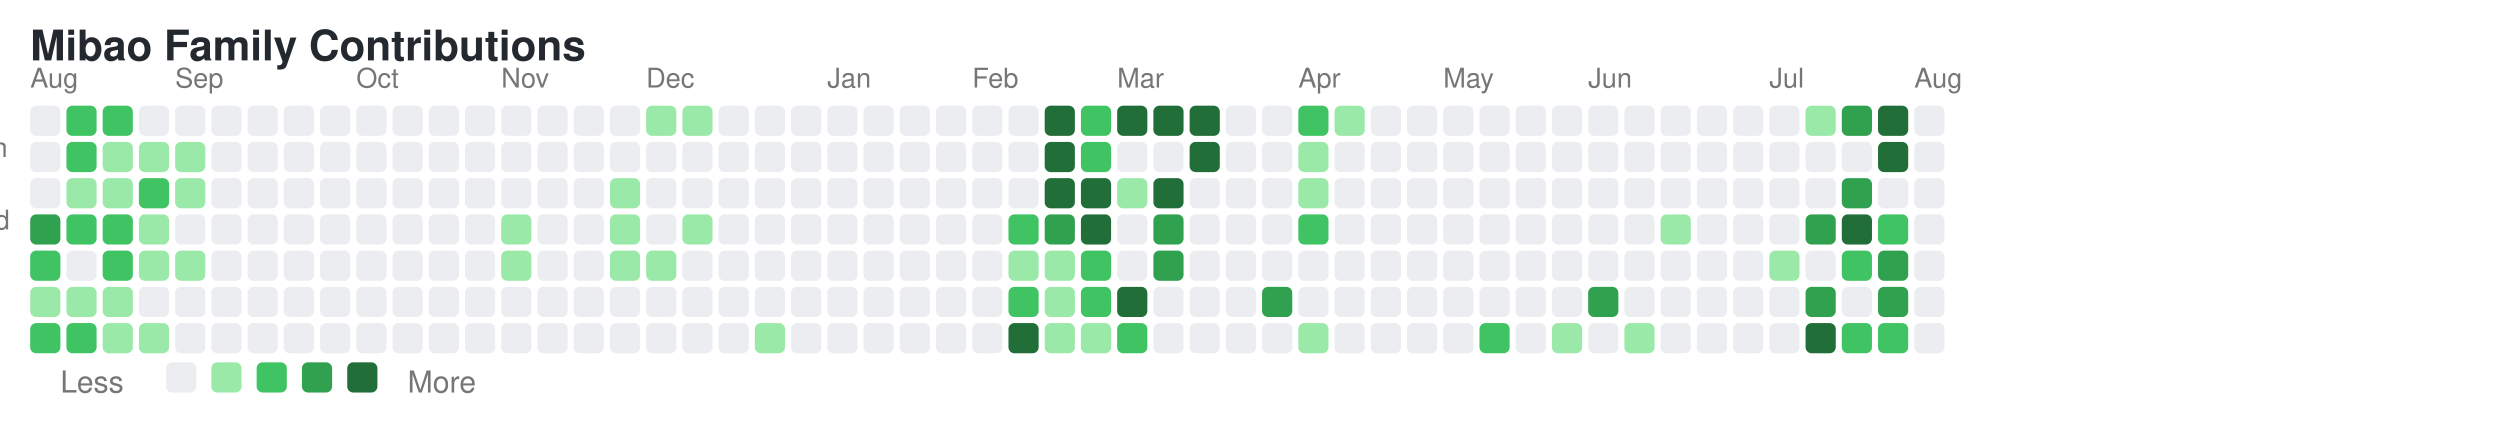
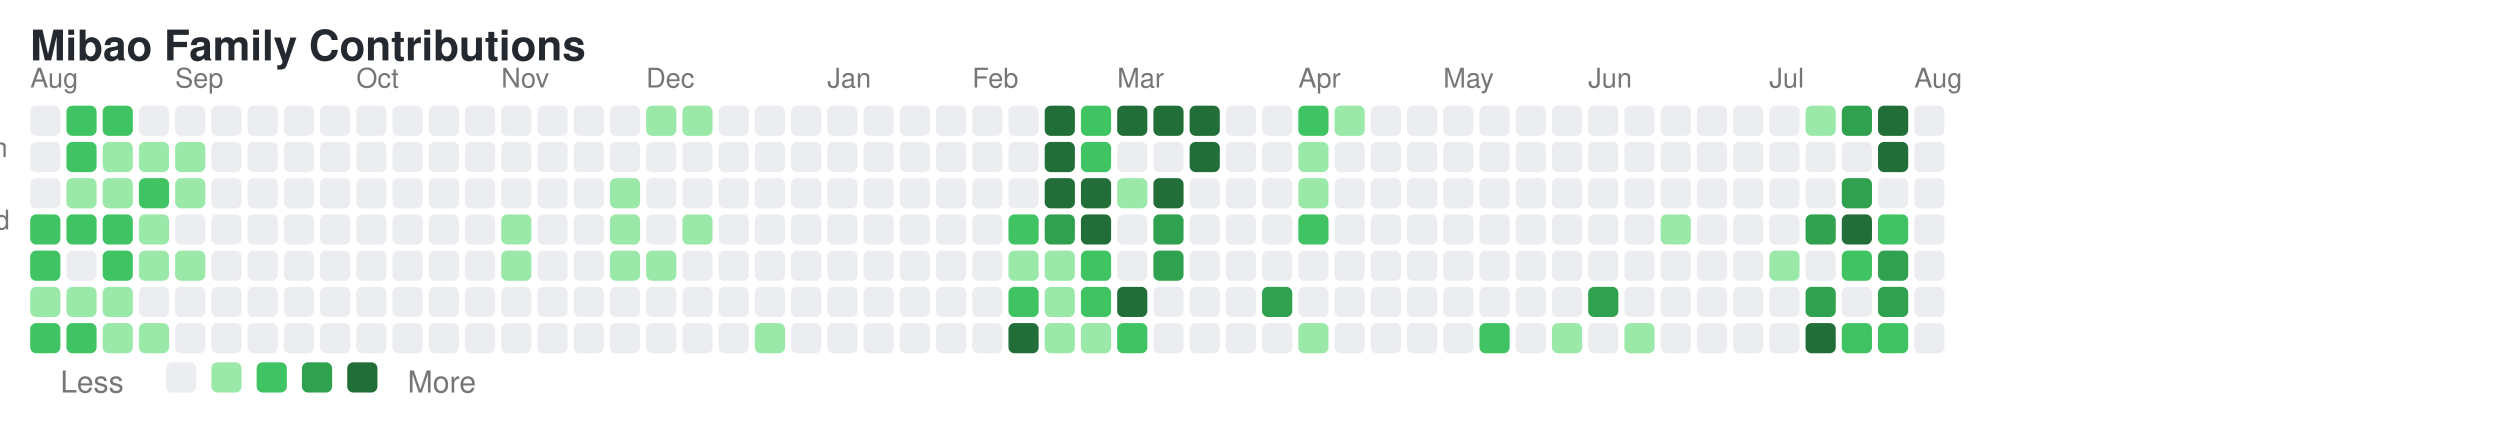
<svg xmlns="http://www.w3.org/2000/svg" width="828" height="140">
  <text x="10" y="20" font-family="-apple-system, BlinkMacSystemFont, Segoe UI, Helvetica, Arial, sans-serif" font-size="14" font-weight="600" fill="#24292f">Mibao Family Contributions</text>
  <g transform="translate(10, 35)">
    <text x="0" y="-6" font-family="-apple-system, BlinkMacSystemFont, Segoe UI, Helvetica, Arial, sans-serif" font-size="9" fill="#767676">Aug</text>
    <text x="48" y="-6" font-family="-apple-system, BlinkMacSystemFont, Segoe UI, Helvetica, Arial, sans-serif" font-size="9" fill="#767676">Sep</text>
    <text x="108" y="-6" font-family="-apple-system, BlinkMacSystemFont, Segoe UI, Helvetica, Arial, sans-serif" font-size="9" fill="#767676">Oct</text>
    <text x="156" y="-6" font-family="-apple-system, BlinkMacSystemFont, Segoe UI, Helvetica, Arial, sans-serif" font-size="9" fill="#767676">Nov</text>
    <text x="204" y="-6" font-family="-apple-system, BlinkMacSystemFont, Segoe UI, Helvetica, Arial, sans-serif" font-size="9" fill="#767676">Dec</text>
    <text x="264" y="-6" font-family="-apple-system, BlinkMacSystemFont, Segoe UI, Helvetica, Arial, sans-serif" font-size="9" fill="#767676">Jan</text>
    <text x="312" y="-6" font-family="-apple-system, BlinkMacSystemFont, Segoe UI, Helvetica, Arial, sans-serif" font-size="9" fill="#767676">Feb</text>
    <text x="360" y="-6" font-family="-apple-system, BlinkMacSystemFont, Segoe UI, Helvetica, Arial, sans-serif" font-size="9" fill="#767676">Mar</text>
    <text x="420" y="-6" font-family="-apple-system, BlinkMacSystemFont, Segoe UI, Helvetica, Arial, sans-serif" font-size="9" fill="#767676">Apr</text>
    <text x="468" y="-6" font-family="-apple-system, BlinkMacSystemFont, Segoe UI, Helvetica, Arial, sans-serif" font-size="9" fill="#767676">May</text>
    <text x="516" y="-6" font-family="-apple-system, BlinkMacSystemFont, Segoe UI, Helvetica, Arial, sans-serif" font-size="9" fill="#767676">Jun</text>
    <text x="576" y="-6" font-family="-apple-system, BlinkMacSystemFont, Segoe UI, Helvetica, Arial, sans-serif" font-size="9" fill="#767676">Jul</text>
    <text x="624" y="-6" font-family="-apple-system, BlinkMacSystemFont, Segoe UI, Helvetica, Arial, sans-serif" font-size="9" fill="#767676">Aug</text>
    <text x="-25" y="17.0" font-family="-apple-system, BlinkMacSystemFont, Segoe UI, Helvetica, Arial, sans-serif" font-size="9" fill="#767676">Mon</text>
    <text x="-25" y="41.0" font-family="-apple-system, BlinkMacSystemFont, Segoe UI, Helvetica, Arial, sans-serif" font-size="9" fill="#767676">Wed</text>
    <text x="-25" y="65.0" font-family="-apple-system, BlinkMacSystemFont, Segoe UI, Helvetica, Arial, sans-serif" font-size="9" fill="#767676">Fri</text>
    <rect x="0" y="0" width="10" height="10" fill="#ebedf0" rx="2" />
    <rect x="0" y="12" width="10" height="10" fill="#ebedf0" rx="2" />
    <rect x="0" y="24" width="10" height="10" fill="#ebedf0" rx="2" />
-     <rect x="0" y="36" width="10" height="10" fill="#30a14e" rx="2" />
+     <rect x="0" y="36" width="10" height="10" fill="#40c463" rx="2" />
    <rect x="0" y="48" width="10" height="10" fill="#40c463" rx="2" />
    <rect x="0" y="60" width="10" height="10" fill="#9be9a8" rx="2" />
    <rect x="0" y="72" width="10" height="10" fill="#40c463" rx="2" />
    <rect x="12" y="0" width="10" height="10" fill="#40c463" rx="2" />
    <rect x="12" y="12" width="10" height="10" fill="#40c463" rx="2" />
    <rect x="12" y="24" width="10" height="10" fill="#9be9a8" rx="2" />
    <rect x="12" y="36" width="10" height="10" fill="#40c463" rx="2" />
    <rect x="12" y="48" width="10" height="10" fill="#ebedf0" rx="2" />
    <rect x="12" y="60" width="10" height="10" fill="#9be9a8" rx="2" />
    <rect x="12" y="72" width="10" height="10" fill="#40c463" rx="2" />
    <rect x="24" y="0" width="10" height="10" fill="#40c463" rx="2" />
    <rect x="24" y="12" width="10" height="10" fill="#9be9a8" rx="2" />
    <rect x="24" y="24" width="10" height="10" fill="#9be9a8" rx="2" />
    <rect x="24" y="36" width="10" height="10" fill="#40c463" rx="2" />
    <rect x="24" y="48" width="10" height="10" fill="#40c463" rx="2" />
    <rect x="24" y="60" width="10" height="10" fill="#9be9a8" rx="2" />
    <rect x="24" y="72" width="10" height="10" fill="#9be9a8" rx="2" />
    <rect x="36" y="0" width="10" height="10" fill="#ebedf0" rx="2" />
    <rect x="36" y="12" width="10" height="10" fill="#9be9a8" rx="2" />
    <rect x="36" y="24" width="10" height="10" fill="#40c463" rx="2" />
    <rect x="36" y="36" width="10" height="10" fill="#9be9a8" rx="2" />
    <rect x="36" y="48" width="10" height="10" fill="#9be9a8" rx="2" />
    <rect x="36" y="60" width="10" height="10" fill="#ebedf0" rx="2" />
    <rect x="36" y="72" width="10" height="10" fill="#9be9a8" rx="2" />
    <rect x="48" y="0" width="10" height="10" fill="#ebedf0" rx="2" />
    <rect x="48" y="12" width="10" height="10" fill="#9be9a8" rx="2" />
    <rect x="48" y="24" width="10" height="10" fill="#9be9a8" rx="2" />
    <rect x="48" y="36" width="10" height="10" fill="#ebedf0" rx="2" />
    <rect x="48" y="48" width="10" height="10" fill="#9be9a8" rx="2" />
    <rect x="48" y="60" width="10" height="10" fill="#ebedf0" rx="2" />
    <rect x="48" y="72" width="10" height="10" fill="#ebedf0" rx="2" />
    <rect x="60" y="0" width="10" height="10" fill="#ebedf0" rx="2" />
    <rect x="60" y="12" width="10" height="10" fill="#ebedf0" rx="2" />
    <rect x="60" y="24" width="10" height="10" fill="#ebedf0" rx="2" />
    <rect x="60" y="36" width="10" height="10" fill="#ebedf0" rx="2" />
    <rect x="60" y="48" width="10" height="10" fill="#ebedf0" rx="2" />
    <rect x="60" y="60" width="10" height="10" fill="#ebedf0" rx="2" />
    <rect x="60" y="72" width="10" height="10" fill="#ebedf0" rx="2" />
    <rect x="72" y="0" width="10" height="10" fill="#ebedf0" rx="2" />
    <rect x="72" y="12" width="10" height="10" fill="#ebedf0" rx="2" />
    <rect x="72" y="24" width="10" height="10" fill="#ebedf0" rx="2" />
    <rect x="72" y="36" width="10" height="10" fill="#ebedf0" rx="2" />
    <rect x="72" y="48" width="10" height="10" fill="#ebedf0" rx="2" />
    <rect x="72" y="60" width="10" height="10" fill="#ebedf0" rx="2" />
    <rect x="72" y="72" width="10" height="10" fill="#ebedf0" rx="2" />
    <rect x="84" y="0" width="10" height="10" fill="#ebedf0" rx="2" />
    <rect x="84" y="12" width="10" height="10" fill="#ebedf0" rx="2" />
    <rect x="84" y="24" width="10" height="10" fill="#ebedf0" rx="2" />
    <rect x="84" y="36" width="10" height="10" fill="#ebedf0" rx="2" />
    <rect x="84" y="48" width="10" height="10" fill="#ebedf0" rx="2" />
    <rect x="84" y="60" width="10" height="10" fill="#ebedf0" rx="2" />
    <rect x="84" y="72" width="10" height="10" fill="#ebedf0" rx="2" />
    <rect x="96" y="0" width="10" height="10" fill="#ebedf0" rx="2" />
    <rect x="96" y="12" width="10" height="10" fill="#ebedf0" rx="2" />
    <rect x="96" y="24" width="10" height="10" fill="#ebedf0" rx="2" />
    <rect x="96" y="36" width="10" height="10" fill="#ebedf0" rx="2" />
    <rect x="96" y="48" width="10" height="10" fill="#ebedf0" rx="2" />
    <rect x="96" y="60" width="10" height="10" fill="#ebedf0" rx="2" />
    <rect x="96" y="72" width="10" height="10" fill="#ebedf0" rx="2" />
    <rect x="108" y="0" width="10" height="10" fill="#ebedf0" rx="2" />
    <rect x="108" y="12" width="10" height="10" fill="#ebedf0" rx="2" />
    <rect x="108" y="24" width="10" height="10" fill="#ebedf0" rx="2" />
    <rect x="108" y="36" width="10" height="10" fill="#ebedf0" rx="2" />
    <rect x="108" y="48" width="10" height="10" fill="#ebedf0" rx="2" />
    <rect x="108" y="60" width="10" height="10" fill="#ebedf0" rx="2" />
    <rect x="108" y="72" width="10" height="10" fill="#ebedf0" rx="2" />
    <rect x="120" y="0" width="10" height="10" fill="#ebedf0" rx="2" />
    <rect x="120" y="12" width="10" height="10" fill="#ebedf0" rx="2" />
    <rect x="120" y="24" width="10" height="10" fill="#ebedf0" rx="2" />
    <rect x="120" y="36" width="10" height="10" fill="#ebedf0" rx="2" />
    <rect x="120" y="48" width="10" height="10" fill="#ebedf0" rx="2" />
    <rect x="120" y="60" width="10" height="10" fill="#ebedf0" rx="2" />
    <rect x="120" y="72" width="10" height="10" fill="#ebedf0" rx="2" />
    <rect x="132" y="0" width="10" height="10" fill="#ebedf0" rx="2" />
    <rect x="132" y="12" width="10" height="10" fill="#ebedf0" rx="2" />
    <rect x="132" y="24" width="10" height="10" fill="#ebedf0" rx="2" />
    <rect x="132" y="36" width="10" height="10" fill="#ebedf0" rx="2" />
    <rect x="132" y="48" width="10" height="10" fill="#ebedf0" rx="2" />
    <rect x="132" y="60" width="10" height="10" fill="#ebedf0" rx="2" />
    <rect x="132" y="72" width="10" height="10" fill="#ebedf0" rx="2" />
    <rect x="144" y="0" width="10" height="10" fill="#ebedf0" rx="2" />
    <rect x="144" y="12" width="10" height="10" fill="#ebedf0" rx="2" />
    <rect x="144" y="24" width="10" height="10" fill="#ebedf0" rx="2" />
    <rect x="144" y="36" width="10" height="10" fill="#ebedf0" rx="2" />
    <rect x="144" y="48" width="10" height="10" fill="#ebedf0" rx="2" />
    <rect x="144" y="60" width="10" height="10" fill="#ebedf0" rx="2" />
    <rect x="144" y="72" width="10" height="10" fill="#ebedf0" rx="2" />
    <rect x="156" y="0" width="10" height="10" fill="#ebedf0" rx="2" />
    <rect x="156" y="12" width="10" height="10" fill="#ebedf0" rx="2" />
    <rect x="156" y="24" width="10" height="10" fill="#ebedf0" rx="2" />
    <rect x="156" y="36" width="10" height="10" fill="#9be9a8" rx="2" />
    <rect x="156" y="48" width="10" height="10" fill="#9be9a8" rx="2" />
    <rect x="156" y="60" width="10" height="10" fill="#ebedf0" rx="2" />
    <rect x="156" y="72" width="10" height="10" fill="#ebedf0" rx="2" />
    <rect x="168" y="0" width="10" height="10" fill="#ebedf0" rx="2" />
    <rect x="168" y="12" width="10" height="10" fill="#ebedf0" rx="2" />
    <rect x="168" y="24" width="10" height="10" fill="#ebedf0" rx="2" />
    <rect x="168" y="36" width="10" height="10" fill="#ebedf0" rx="2" />
    <rect x="168" y="48" width="10" height="10" fill="#ebedf0" rx="2" />
    <rect x="168" y="60" width="10" height="10" fill="#ebedf0" rx="2" />
    <rect x="168" y="72" width="10" height="10" fill="#ebedf0" rx="2" />
    <rect x="180" y="0" width="10" height="10" fill="#ebedf0" rx="2" />
    <rect x="180" y="12" width="10" height="10" fill="#ebedf0" rx="2" />
    <rect x="180" y="24" width="10" height="10" fill="#ebedf0" rx="2" />
    <rect x="180" y="36" width="10" height="10" fill="#ebedf0" rx="2" />
    <rect x="180" y="48" width="10" height="10" fill="#ebedf0" rx="2" />
    <rect x="180" y="60" width="10" height="10" fill="#ebedf0" rx="2" />
    <rect x="180" y="72" width="10" height="10" fill="#ebedf0" rx="2" />
    <rect x="192" y="0" width="10" height="10" fill="#ebedf0" rx="2" />
    <rect x="192" y="12" width="10" height="10" fill="#ebedf0" rx="2" />
    <rect x="192" y="24" width="10" height="10" fill="#9be9a8" rx="2" />
    <rect x="192" y="36" width="10" height="10" fill="#9be9a8" rx="2" />
    <rect x="192" y="48" width="10" height="10" fill="#9be9a8" rx="2" />
    <rect x="192" y="60" width="10" height="10" fill="#ebedf0" rx="2" />
    <rect x="192" y="72" width="10" height="10" fill="#ebedf0" rx="2" />
    <rect x="204" y="0" width="10" height="10" fill="#9be9a8" rx="2" />
    <rect x="204" y="12" width="10" height="10" fill="#ebedf0" rx="2" />
    <rect x="204" y="24" width="10" height="10" fill="#ebedf0" rx="2" />
    <rect x="204" y="36" width="10" height="10" fill="#ebedf0" rx="2" />
    <rect x="204" y="48" width="10" height="10" fill="#9be9a8" rx="2" />
    <rect x="204" y="60" width="10" height="10" fill="#ebedf0" rx="2" />
    <rect x="204" y="72" width="10" height="10" fill="#ebedf0" rx="2" />
    <rect x="216" y="0" width="10" height="10" fill="#9be9a8" rx="2" />
    <rect x="216" y="12" width="10" height="10" fill="#ebedf0" rx="2" />
    <rect x="216" y="24" width="10" height="10" fill="#ebedf0" rx="2" />
    <rect x="216" y="36" width="10" height="10" fill="#9be9a8" rx="2" />
    <rect x="216" y="48" width="10" height="10" fill="#ebedf0" rx="2" />
    <rect x="216" y="60" width="10" height="10" fill="#ebedf0" rx="2" />
    <rect x="216" y="72" width="10" height="10" fill="#ebedf0" rx="2" />
    <rect x="228" y="0" width="10" height="10" fill="#ebedf0" rx="2" />
    <rect x="228" y="12" width="10" height="10" fill="#ebedf0" rx="2" />
    <rect x="228" y="24" width="10" height="10" fill="#ebedf0" rx="2" />
    <rect x="228" y="36" width="10" height="10" fill="#ebedf0" rx="2" />
    <rect x="228" y="48" width="10" height="10" fill="#ebedf0" rx="2" />
    <rect x="228" y="60" width="10" height="10" fill="#ebedf0" rx="2" />
    <rect x="228" y="72" width="10" height="10" fill="#ebedf0" rx="2" />
    <rect x="240" y="0" width="10" height="10" fill="#ebedf0" rx="2" />
    <rect x="240" y="12" width="10" height="10" fill="#ebedf0" rx="2" />
    <rect x="240" y="24" width="10" height="10" fill="#ebedf0" rx="2" />
    <rect x="240" y="36" width="10" height="10" fill="#ebedf0" rx="2" />
    <rect x="240" y="48" width="10" height="10" fill="#ebedf0" rx="2" />
    <rect x="240" y="60" width="10" height="10" fill="#ebedf0" rx="2" />
    <rect x="240" y="72" width="10" height="10" fill="#9be9a8" rx="2" />
    <rect x="252" y="0" width="10" height="10" fill="#ebedf0" rx="2" />
    <rect x="252" y="12" width="10" height="10" fill="#ebedf0" rx="2" />
    <rect x="252" y="24" width="10" height="10" fill="#ebedf0" rx="2" />
    <rect x="252" y="36" width="10" height="10" fill="#ebedf0" rx="2" />
    <rect x="252" y="48" width="10" height="10" fill="#ebedf0" rx="2" />
    <rect x="252" y="60" width="10" height="10" fill="#ebedf0" rx="2" />
    <rect x="252" y="72" width="10" height="10" fill="#ebedf0" rx="2" />
    <rect x="264" y="0" width="10" height="10" fill="#ebedf0" rx="2" />
    <rect x="264" y="12" width="10" height="10" fill="#ebedf0" rx="2" />
    <rect x="264" y="24" width="10" height="10" fill="#ebedf0" rx="2" />
    <rect x="264" y="36" width="10" height="10" fill="#ebedf0" rx="2" />
    <rect x="264" y="48" width="10" height="10" fill="#ebedf0" rx="2" />
    <rect x="264" y="60" width="10" height="10" fill="#ebedf0" rx="2" />
    <rect x="264" y="72" width="10" height="10" fill="#ebedf0" rx="2" />
    <rect x="276" y="0" width="10" height="10" fill="#ebedf0" rx="2" />
    <rect x="276" y="12" width="10" height="10" fill="#ebedf0" rx="2" />
    <rect x="276" y="24" width="10" height="10" fill="#ebedf0" rx="2" />
    <rect x="276" y="36" width="10" height="10" fill="#ebedf0" rx="2" />
    <rect x="276" y="48" width="10" height="10" fill="#ebedf0" rx="2" />
    <rect x="276" y="60" width="10" height="10" fill="#ebedf0" rx="2" />
    <rect x="276" y="72" width="10" height="10" fill="#ebedf0" rx="2" />
    <rect x="288" y="0" width="10" height="10" fill="#ebedf0" rx="2" />
    <rect x="288" y="12" width="10" height="10" fill="#ebedf0" rx="2" />
    <rect x="288" y="24" width="10" height="10" fill="#ebedf0" rx="2" />
    <rect x="288" y="36" width="10" height="10" fill="#ebedf0" rx="2" />
    <rect x="288" y="48" width="10" height="10" fill="#ebedf0" rx="2" />
    <rect x="288" y="60" width="10" height="10" fill="#ebedf0" rx="2" />
    <rect x="288" y="72" width="10" height="10" fill="#ebedf0" rx="2" />
    <rect x="300" y="0" width="10" height="10" fill="#ebedf0" rx="2" />
    <rect x="300" y="12" width="10" height="10" fill="#ebedf0" rx="2" />
    <rect x="300" y="24" width="10" height="10" fill="#ebedf0" rx="2" />
    <rect x="300" y="36" width="10" height="10" fill="#ebedf0" rx="2" />
    <rect x="300" y="48" width="10" height="10" fill="#ebedf0" rx="2" />
    <rect x="300" y="60" width="10" height="10" fill="#ebedf0" rx="2" />
    <rect x="300" y="72" width="10" height="10" fill="#ebedf0" rx="2" />
    <rect x="312" y="0" width="10" height="10" fill="#ebedf0" rx="2" />
    <rect x="312" y="12" width="10" height="10" fill="#ebedf0" rx="2" />
    <rect x="312" y="24" width="10" height="10" fill="#ebedf0" rx="2" />
    <rect x="312" y="36" width="10" height="10" fill="#ebedf0" rx="2" />
    <rect x="312" y="48" width="10" height="10" fill="#ebedf0" rx="2" />
    <rect x="312" y="60" width="10" height="10" fill="#ebedf0" rx="2" />
    <rect x="312" y="72" width="10" height="10" fill="#ebedf0" rx="2" />
    <rect x="324" y="0" width="10" height="10" fill="#ebedf0" rx="2" />
    <rect x="324" y="12" width="10" height="10" fill="#ebedf0" rx="2" />
    <rect x="324" y="24" width="10" height="10" fill="#ebedf0" rx="2" />
    <rect x="324" y="36" width="10" height="10" fill="#40c463" rx="2" />
    <rect x="324" y="48" width="10" height="10" fill="#9be9a8" rx="2" />
    <rect x="324" y="60" width="10" height="10" fill="#40c463" rx="2" />
    <rect x="324" y="72" width="10" height="10" fill="#216e39" rx="2" />
    <rect x="336" y="0" width="10" height="10" fill="#216e39" rx="2" />
    <rect x="336" y="12" width="10" height="10" fill="#216e39" rx="2" />
    <rect x="336" y="24" width="10" height="10" fill="#216e39" rx="2" />
    <rect x="336" y="36" width="10" height="10" fill="#30a14e" rx="2" />
    <rect x="336" y="48" width="10" height="10" fill="#9be9a8" rx="2" />
    <rect x="336" y="60" width="10" height="10" fill="#9be9a8" rx="2" />
    <rect x="336" y="72" width="10" height="10" fill="#9be9a8" rx="2" />
    <rect x="348" y="0" width="10" height="10" fill="#40c463" rx="2" />
    <rect x="348" y="12" width="10" height="10" fill="#40c463" rx="2" />
    <rect x="348" y="24" width="10" height="10" fill="#216e39" rx="2" />
    <rect x="348" y="36" width="10" height="10" fill="#216e39" rx="2" />
    <rect x="348" y="48" width="10" height="10" fill="#40c463" rx="2" />
    <rect x="348" y="60" width="10" height="10" fill="#40c463" rx="2" />
    <rect x="348" y="72" width="10" height="10" fill="#9be9a8" rx="2" />
    <rect x="360" y="0" width="10" height="10" fill="#216e39" rx="2" />
    <rect x="360" y="12" width="10" height="10" fill="#ebedf0" rx="2" />
    <rect x="360" y="24" width="10" height="10" fill="#9be9a8" rx="2" />
    <rect x="360" y="36" width="10" height="10" fill="#ebedf0" rx="2" />
    <rect x="360" y="48" width="10" height="10" fill="#ebedf0" rx="2" />
    <rect x="360" y="60" width="10" height="10" fill="#216e39" rx="2" />
    <rect x="360" y="72" width="10" height="10" fill="#40c463" rx="2" />
    <rect x="372" y="0" width="10" height="10" fill="#216e39" rx="2" />
    <rect x="372" y="12" width="10" height="10" fill="#ebedf0" rx="2" />
    <rect x="372" y="24" width="10" height="10" fill="#216e39" rx="2" />
    <rect x="372" y="36" width="10" height="10" fill="#30a14e" rx="2" />
    <rect x="372" y="48" width="10" height="10" fill="#30a14e" rx="2" />
    <rect x="372" y="60" width="10" height="10" fill="#ebedf0" rx="2" />
    <rect x="372" y="72" width="10" height="10" fill="#ebedf0" rx="2" />
    <rect x="384" y="0" width="10" height="10" fill="#216e39" rx="2" />
    <rect x="384" y="12" width="10" height="10" fill="#216e39" rx="2" />
    <rect x="384" y="24" width="10" height="10" fill="#ebedf0" rx="2" />
    <rect x="384" y="36" width="10" height="10" fill="#ebedf0" rx="2" />
    <rect x="384" y="48" width="10" height="10" fill="#ebedf0" rx="2" />
    <rect x="384" y="60" width="10" height="10" fill="#ebedf0" rx="2" />
    <rect x="384" y="72" width="10" height="10" fill="#ebedf0" rx="2" />
    <rect x="396" y="0" width="10" height="10" fill="#ebedf0" rx="2" />
    <rect x="396" y="12" width="10" height="10" fill="#ebedf0" rx="2" />
    <rect x="396" y="24" width="10" height="10" fill="#ebedf0" rx="2" />
    <rect x="396" y="36" width="10" height="10" fill="#ebedf0" rx="2" />
    <rect x="396" y="48" width="10" height="10" fill="#ebedf0" rx="2" />
    <rect x="396" y="60" width="10" height="10" fill="#ebedf0" rx="2" />
    <rect x="396" y="72" width="10" height="10" fill="#ebedf0" rx="2" />
    <rect x="408" y="0" width="10" height="10" fill="#ebedf0" rx="2" />
    <rect x="408" y="12" width="10" height="10" fill="#ebedf0" rx="2" />
    <rect x="408" y="24" width="10" height="10" fill="#ebedf0" rx="2" />
    <rect x="408" y="36" width="10" height="10" fill="#ebedf0" rx="2" />
    <rect x="408" y="48" width="10" height="10" fill="#ebedf0" rx="2" />
    <rect x="408" y="60" width="10" height="10" fill="#30a14e" rx="2" />
    <rect x="408" y="72" width="10" height="10" fill="#ebedf0" rx="2" />
    <rect x="420" y="0" width="10" height="10" fill="#40c463" rx="2" />
    <rect x="420" y="12" width="10" height="10" fill="#9be9a8" rx="2" />
    <rect x="420" y="24" width="10" height="10" fill="#9be9a8" rx="2" />
    <rect x="420" y="36" width="10" height="10" fill="#40c463" rx="2" />
    <rect x="420" y="48" width="10" height="10" fill="#ebedf0" rx="2" />
    <rect x="420" y="60" width="10" height="10" fill="#ebedf0" rx="2" />
    <rect x="420" y="72" width="10" height="10" fill="#9be9a8" rx="2" />
    <rect x="432" y="0" width="10" height="10" fill="#9be9a8" rx="2" />
    <rect x="432" y="12" width="10" height="10" fill="#ebedf0" rx="2" />
    <rect x="432" y="24" width="10" height="10" fill="#ebedf0" rx="2" />
    <rect x="432" y="36" width="10" height="10" fill="#ebedf0" rx="2" />
    <rect x="432" y="48" width="10" height="10" fill="#ebedf0" rx="2" />
    <rect x="432" y="60" width="10" height="10" fill="#ebedf0" rx="2" />
    <rect x="432" y="72" width="10" height="10" fill="#ebedf0" rx="2" />
    <rect x="444" y="0" width="10" height="10" fill="#ebedf0" rx="2" />
    <rect x="444" y="12" width="10" height="10" fill="#ebedf0" rx="2" />
    <rect x="444" y="24" width="10" height="10" fill="#ebedf0" rx="2" />
    <rect x="444" y="36" width="10" height="10" fill="#ebedf0" rx="2" />
    <rect x="444" y="48" width="10" height="10" fill="#ebedf0" rx="2" />
    <rect x="444" y="60" width="10" height="10" fill="#ebedf0" rx="2" />
    <rect x="444" y="72" width="10" height="10" fill="#ebedf0" rx="2" />
    <rect x="456" y="0" width="10" height="10" fill="#ebedf0" rx="2" />
    <rect x="456" y="12" width="10" height="10" fill="#ebedf0" rx="2" />
    <rect x="456" y="24" width="10" height="10" fill="#ebedf0" rx="2" />
    <rect x="456" y="36" width="10" height="10" fill="#ebedf0" rx="2" />
    <rect x="456" y="48" width="10" height="10" fill="#ebedf0" rx="2" />
    <rect x="456" y="60" width="10" height="10" fill="#ebedf0" rx="2" />
    <rect x="456" y="72" width="10" height="10" fill="#ebedf0" rx="2" />
    <rect x="468" y="0" width="10" height="10" fill="#ebedf0" rx="2" />
    <rect x="468" y="12" width="10" height="10" fill="#ebedf0" rx="2" />
    <rect x="468" y="24" width="10" height="10" fill="#ebedf0" rx="2" />
    <rect x="468" y="36" width="10" height="10" fill="#ebedf0" rx="2" />
    <rect x="468" y="48" width="10" height="10" fill="#ebedf0" rx="2" />
    <rect x="468" y="60" width="10" height="10" fill="#ebedf0" rx="2" />
    <rect x="468" y="72" width="10" height="10" fill="#ebedf0" rx="2" />
    <rect x="480" y="0" width="10" height="10" fill="#ebedf0" rx="2" />
    <rect x="480" y="12" width="10" height="10" fill="#ebedf0" rx="2" />
    <rect x="480" y="24" width="10" height="10" fill="#ebedf0" rx="2" />
    <rect x="480" y="36" width="10" height="10" fill="#ebedf0" rx="2" />
    <rect x="480" y="48" width="10" height="10" fill="#ebedf0" rx="2" />
    <rect x="480" y="60" width="10" height="10" fill="#ebedf0" rx="2" />
    <rect x="480" y="72" width="10" height="10" fill="#40c463" rx="2" />
    <rect x="492" y="0" width="10" height="10" fill="#ebedf0" rx="2" />
    <rect x="492" y="12" width="10" height="10" fill="#ebedf0" rx="2" />
    <rect x="492" y="24" width="10" height="10" fill="#ebedf0" rx="2" />
    <rect x="492" y="36" width="10" height="10" fill="#ebedf0" rx="2" />
    <rect x="492" y="48" width="10" height="10" fill="#ebedf0" rx="2" />
    <rect x="492" y="60" width="10" height="10" fill="#ebedf0" rx="2" />
    <rect x="492" y="72" width="10" height="10" fill="#ebedf0" rx="2" />
    <rect x="504" y="0" width="10" height="10" fill="#ebedf0" rx="2" />
    <rect x="504" y="12" width="10" height="10" fill="#ebedf0" rx="2" />
    <rect x="504" y="24" width="10" height="10" fill="#ebedf0" rx="2" />
    <rect x="504" y="36" width="10" height="10" fill="#ebedf0" rx="2" />
    <rect x="504" y="48" width="10" height="10" fill="#ebedf0" rx="2" />
    <rect x="504" y="60" width="10" height="10" fill="#ebedf0" rx="2" />
    <rect x="504" y="72" width="10" height="10" fill="#9be9a8" rx="2" />
    <rect x="516" y="0" width="10" height="10" fill="#ebedf0" rx="2" />
    <rect x="516" y="12" width="10" height="10" fill="#ebedf0" rx="2" />
    <rect x="516" y="24" width="10" height="10" fill="#ebedf0" rx="2" />
    <rect x="516" y="36" width="10" height="10" fill="#ebedf0" rx="2" />
    <rect x="516" y="48" width="10" height="10" fill="#ebedf0" rx="2" />
    <rect x="516" y="60" width="10" height="10" fill="#30a14e" rx="2" />
    <rect x="516" y="72" width="10" height="10" fill="#ebedf0" rx="2" />
    <rect x="528" y="0" width="10" height="10" fill="#ebedf0" rx="2" />
    <rect x="528" y="12" width="10" height="10" fill="#ebedf0" rx="2" />
    <rect x="528" y="24" width="10" height="10" fill="#ebedf0" rx="2" />
    <rect x="528" y="36" width="10" height="10" fill="#ebedf0" rx="2" />
    <rect x="528" y="48" width="10" height="10" fill="#ebedf0" rx="2" />
    <rect x="528" y="60" width="10" height="10" fill="#ebedf0" rx="2" />
    <rect x="528" y="72" width="10" height="10" fill="#9be9a8" rx="2" />
    <rect x="540" y="0" width="10" height="10" fill="#ebedf0" rx="2" />
    <rect x="540" y="12" width="10" height="10" fill="#ebedf0" rx="2" />
    <rect x="540" y="24" width="10" height="10" fill="#ebedf0" rx="2" />
    <rect x="540" y="36" width="10" height="10" fill="#9be9a8" rx="2" />
    <rect x="540" y="48" width="10" height="10" fill="#ebedf0" rx="2" />
    <rect x="540" y="60" width="10" height="10" fill="#ebedf0" rx="2" />
    <rect x="540" y="72" width="10" height="10" fill="#ebedf0" rx="2" />
    <rect x="552" y="0" width="10" height="10" fill="#ebedf0" rx="2" />
    <rect x="552" y="12" width="10" height="10" fill="#ebedf0" rx="2" />
    <rect x="552" y="24" width="10" height="10" fill="#ebedf0" rx="2" />
    <rect x="552" y="36" width="10" height="10" fill="#ebedf0" rx="2" />
    <rect x="552" y="48" width="10" height="10" fill="#ebedf0" rx="2" />
    <rect x="552" y="60" width="10" height="10" fill="#ebedf0" rx="2" />
    <rect x="552" y="72" width="10" height="10" fill="#ebedf0" rx="2" />
    <rect x="564" y="0" width="10" height="10" fill="#ebedf0" rx="2" />
    <rect x="564" y="12" width="10" height="10" fill="#ebedf0" rx="2" />
    <rect x="564" y="24" width="10" height="10" fill="#ebedf0" rx="2" />
    <rect x="564" y="36" width="10" height="10" fill="#ebedf0" rx="2" />
    <rect x="564" y="48" width="10" height="10" fill="#ebedf0" rx="2" />
    <rect x="564" y="60" width="10" height="10" fill="#ebedf0" rx="2" />
    <rect x="564" y="72" width="10" height="10" fill="#ebedf0" rx="2" />
    <rect x="576" y="0" width="10" height="10" fill="#ebedf0" rx="2" />
    <rect x="576" y="12" width="10" height="10" fill="#ebedf0" rx="2" />
    <rect x="576" y="24" width="10" height="10" fill="#ebedf0" rx="2" />
    <rect x="576" y="36" width="10" height="10" fill="#ebedf0" rx="2" />
    <rect x="576" y="48" width="10" height="10" fill="#9be9a8" rx="2" />
    <rect x="576" y="60" width="10" height="10" fill="#ebedf0" rx="2" />
    <rect x="576" y="72" width="10" height="10" fill="#ebedf0" rx="2" />
    <rect x="588" y="0" width="10" height="10" fill="#9be9a8" rx="2" />
    <rect x="588" y="12" width="10" height="10" fill="#ebedf0" rx="2" />
    <rect x="588" y="24" width="10" height="10" fill="#ebedf0" rx="2" />
    <rect x="588" y="36" width="10" height="10" fill="#30a14e" rx="2" />
    <rect x="588" y="48" width="10" height="10" fill="#ebedf0" rx="2" />
    <rect x="588" y="60" width="10" height="10" fill="#30a14e" rx="2" />
    <rect x="588" y="72" width="10" height="10" fill="#216e39" rx="2" />
    <rect x="600" y="0" width="10" height="10" fill="#30a14e" rx="2" />
    <rect x="600" y="12" width="10" height="10" fill="#ebedf0" rx="2" />
    <rect x="600" y="24" width="10" height="10" fill="#30a14e" rx="2" />
    <rect x="600" y="36" width="10" height="10" fill="#216e39" rx="2" />
    <rect x="600" y="48" width="10" height="10" fill="#40c463" rx="2" />
    <rect x="600" y="60" width="10" height="10" fill="#ebedf0" rx="2" />
    <rect x="600" y="72" width="10" height="10" fill="#40c463" rx="2" />
    <rect x="612" y="0" width="10" height="10" fill="#216e39" rx="2" />
    <rect x="612" y="12" width="10" height="10" fill="#216e39" rx="2" />
    <rect x="612" y="24" width="10" height="10" fill="#ebedf0" rx="2" />
    <rect x="612" y="36" width="10" height="10" fill="#40c463" rx="2" />
    <rect x="612" y="48" width="10" height="10" fill="#30a14e" rx="2" />
    <rect x="612" y="60" width="10" height="10" fill="#30a14e" rx="2" />
    <rect x="612" y="72" width="10" height="10" fill="#40c463" rx="2" />
    <rect x="624" y="0" width="10" height="10" fill="#ebedf0" rx="2" />
    <rect x="624" y="12" width="10" height="10" fill="#ebedf0" rx="2" />
    <rect x="624" y="24" width="10" height="10" fill="#ebedf0" rx="2" />
    <rect x="624" y="36" width="10" height="10" fill="#ebedf0" rx="2" />
    <rect x="624" y="48" width="10" height="10" fill="#ebedf0" rx="2" />
    <rect x="624" y="60" width="10" height="10" fill="#ebedf0" rx="2" />
    <rect x="624" y="72" width="10" height="10" fill="#ebedf0" rx="2" />
    <text x="10" y="95" font-family="-apple-system, BlinkMacSystemFont, Segoe UI, Helvetica, Arial, sans-serif" font-size="10" fill="#767676">Less</text>
    <rect x="45" y="85" width="10" height="10" fill="#ebedf0" rx="2" />
    <rect x="60" y="85" width="10" height="10" fill="#9be9a8" rx="2" />
    <rect x="75" y="85" width="10" height="10" fill="#40c463" rx="2" />
    <rect x="90" y="85" width="10" height="10" fill="#30a14e" rx="2" />
    <rect x="105" y="85" width="10" height="10" fill="#216e39" rx="2" />
    <text x="125" y="95" font-family="-apple-system, BlinkMacSystemFont, Segoe UI, Helvetica, Arial, sans-serif" font-size="10" fill="#767676">More</text>
  </g>
</svg>
